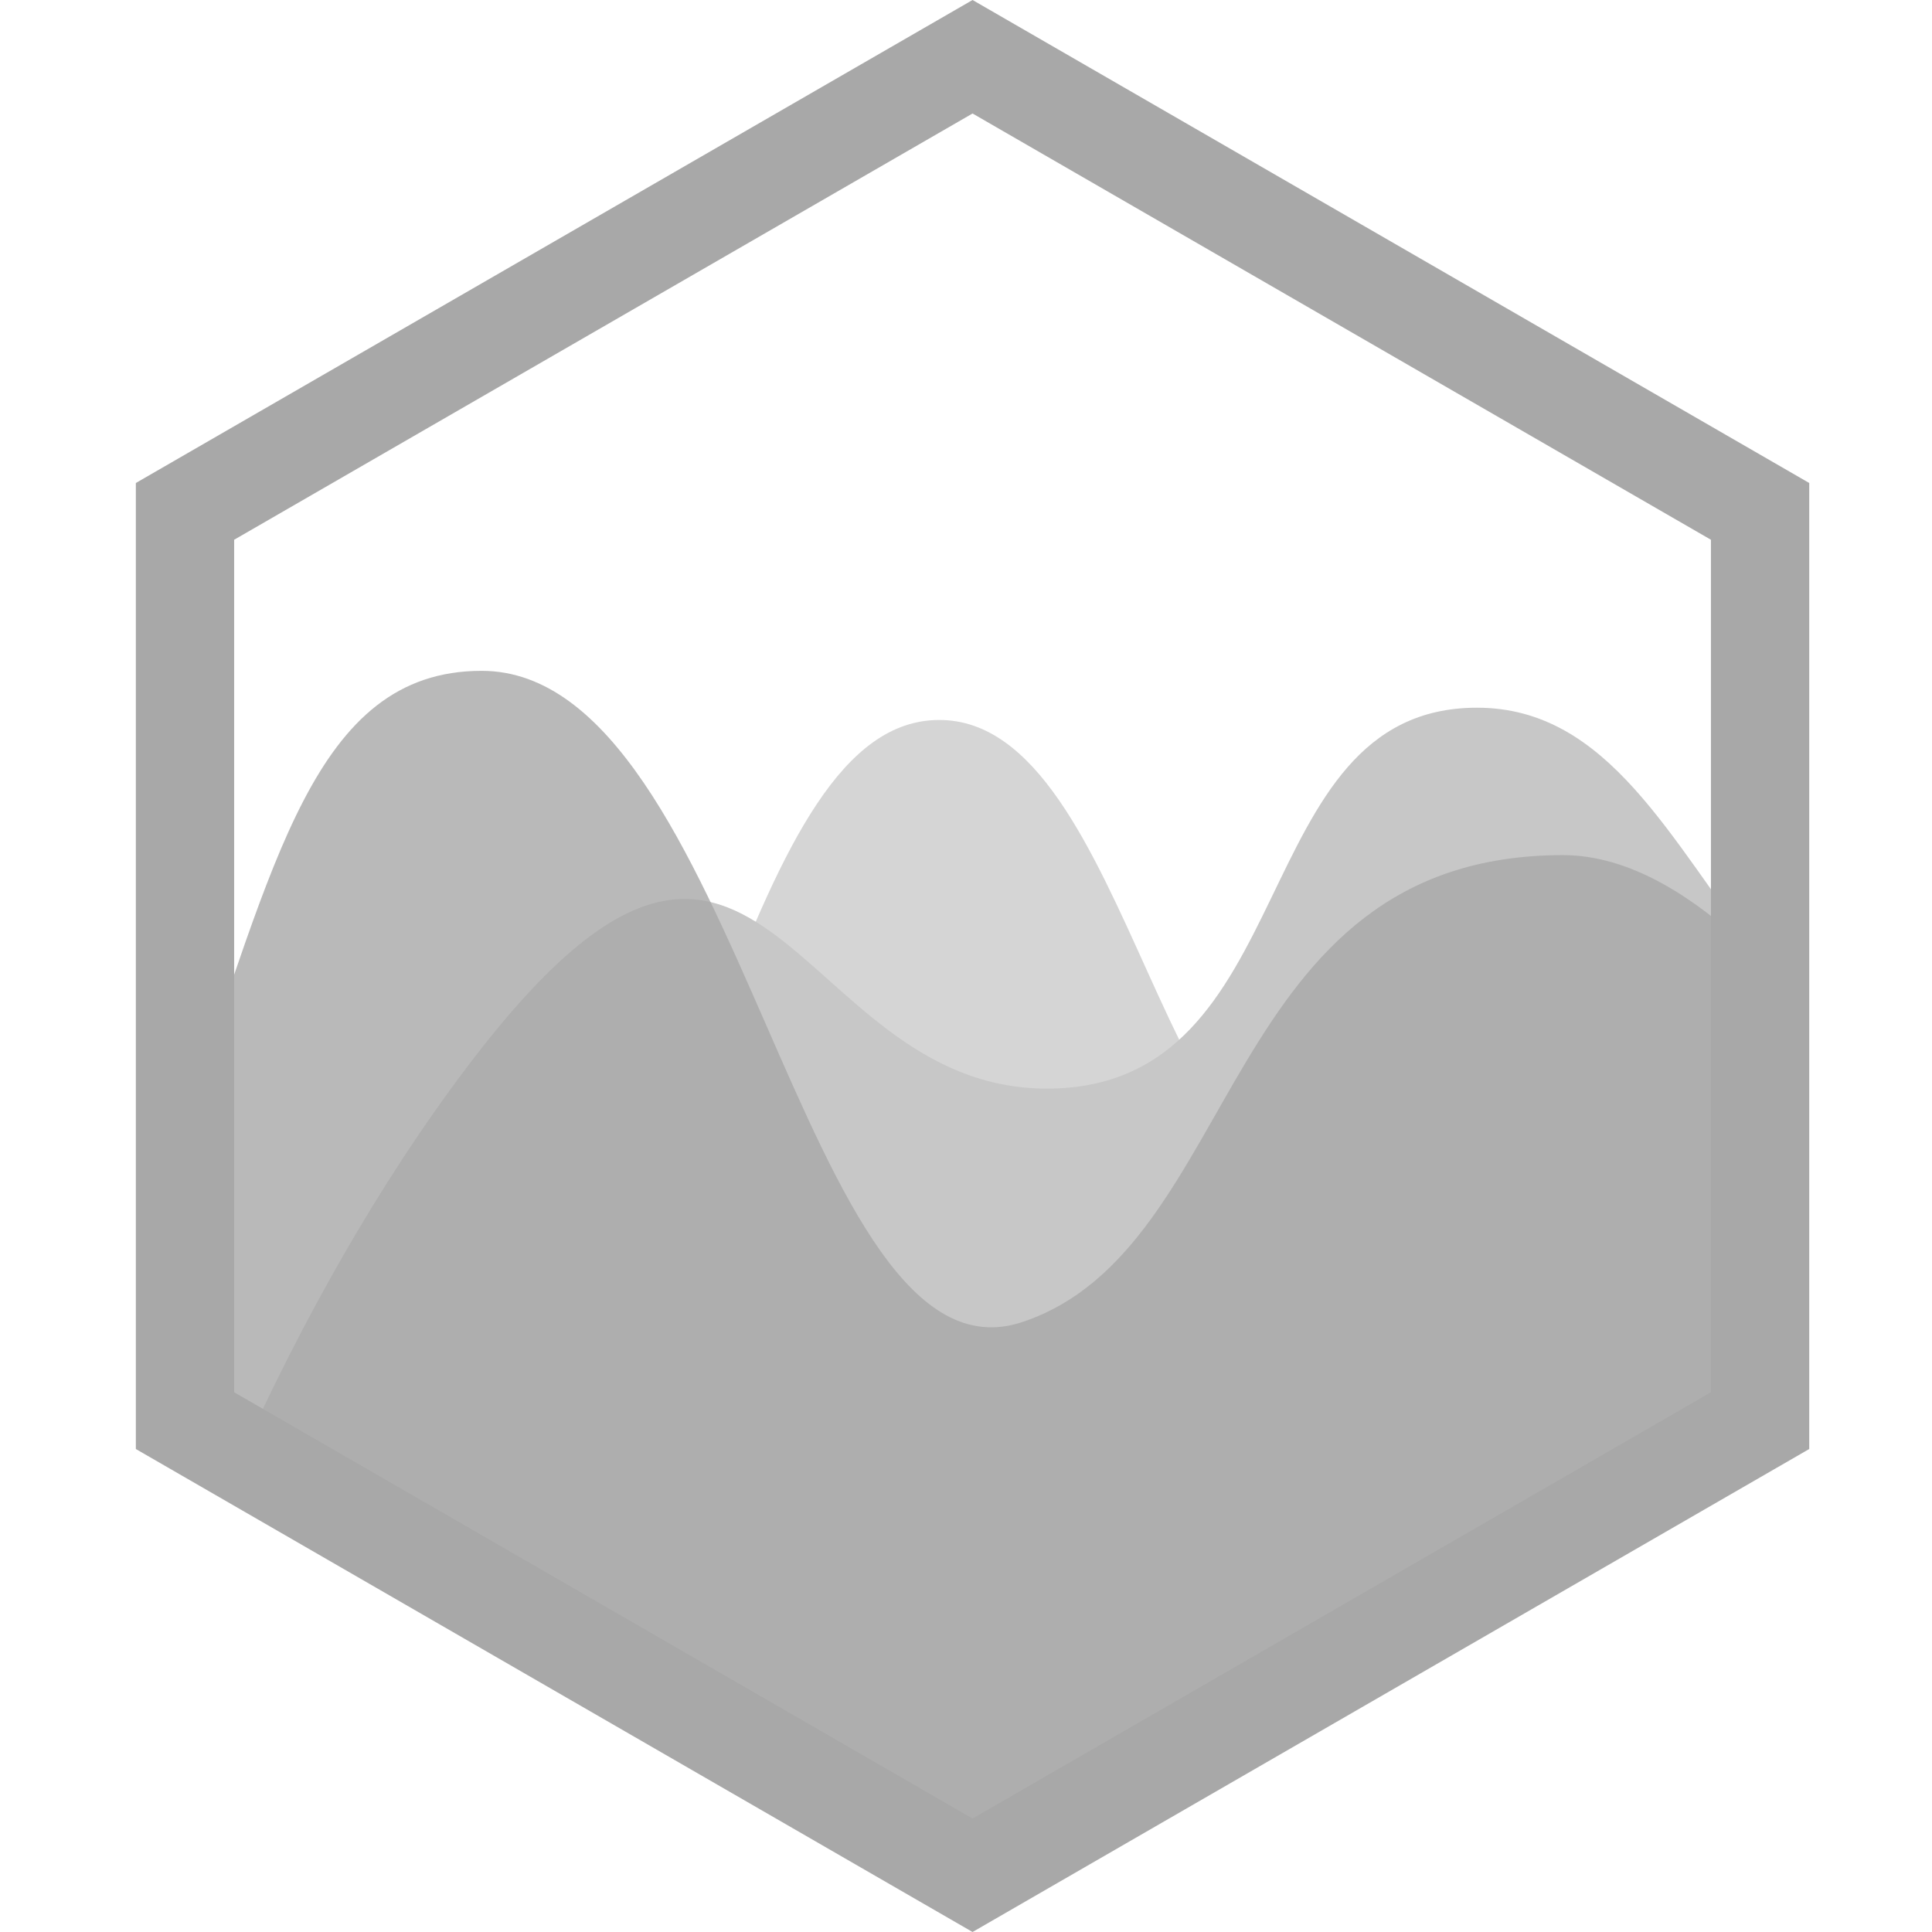
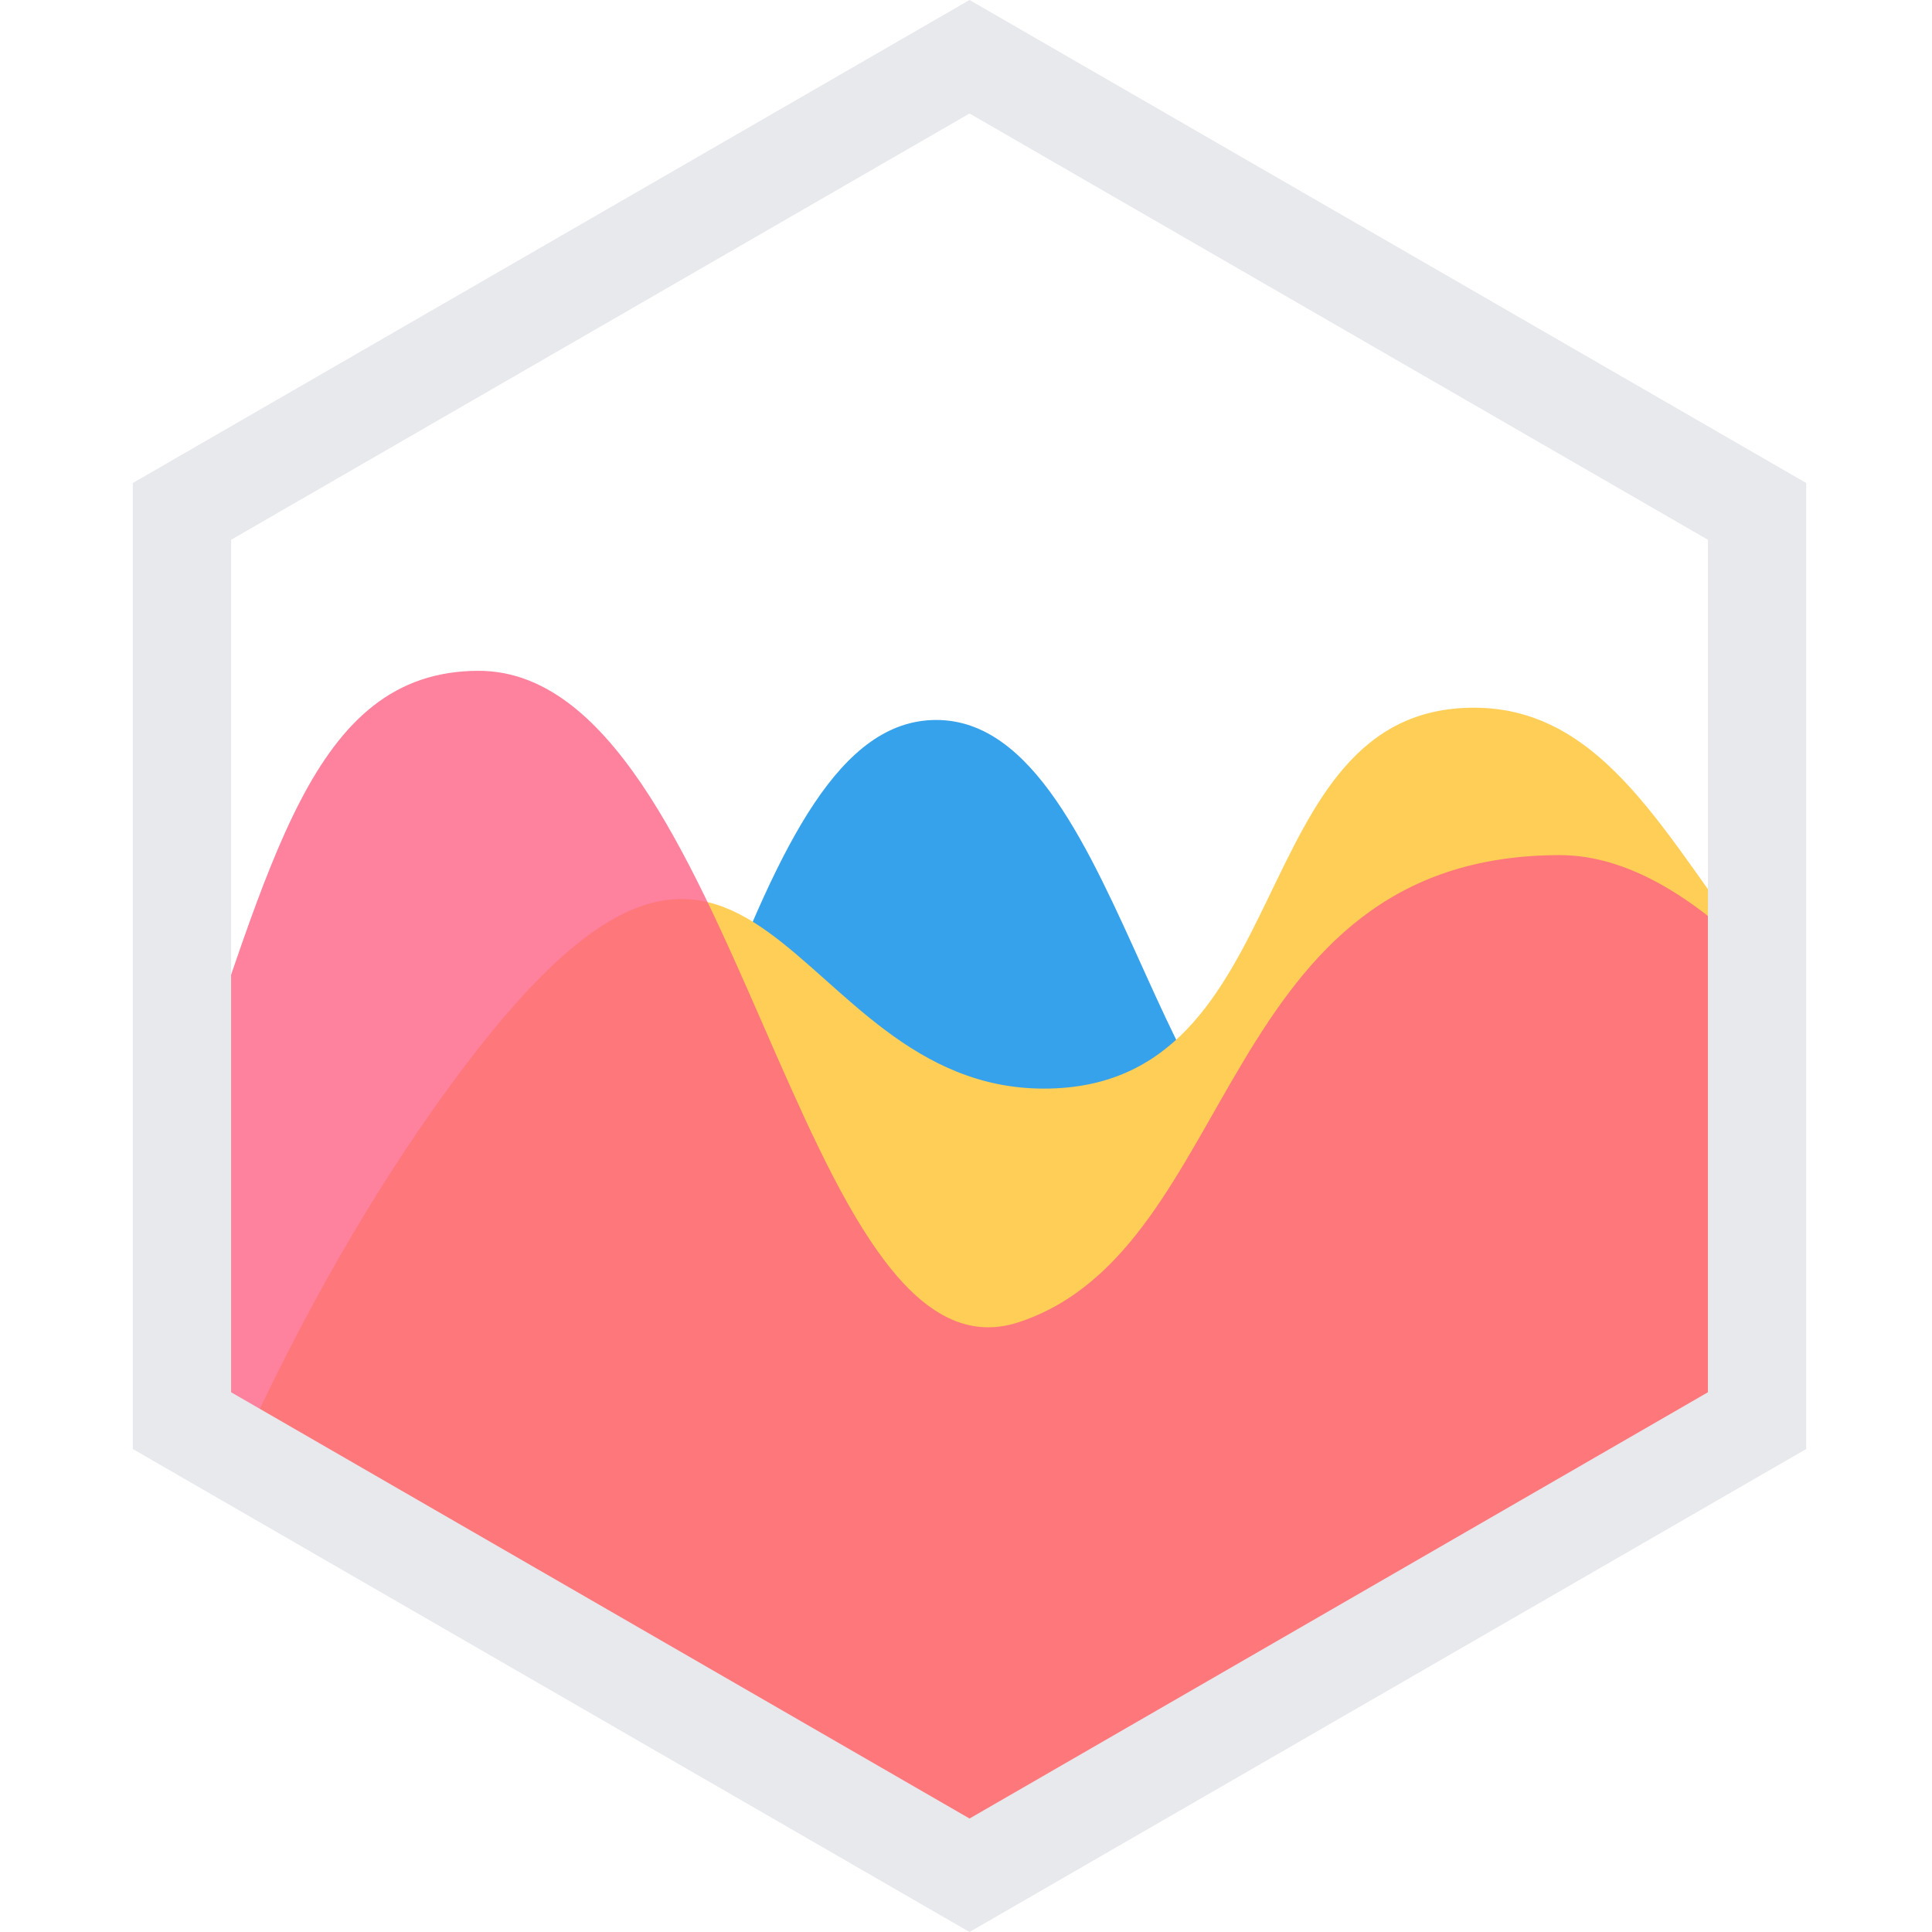
<svg xmlns="http://www.w3.org/2000/svg" width="128" height="128" viewBox="0 0 128 128" fill="none">
-   <path d="M116.65 64.445C98.756 64.796 102.483 76.124 89.872 78.989C77.061 81.899 75.038 47.7 62.23 47.7C49.421 47.7 46.583 80.921 30.544 103.727L30.086 104.373L64.474 124.223L116.65 94.102V64.445Z" fill="#D5D5D5" />
-   <path d="M116.65 63.414C110.66 55.726 106.597 46.887 97.855 46.887C82.385 46.887 86.456 72.123 69.359 72.123C52.261 72.123 50.463 44.978 31.093 70.495C24.922 78.626 19.953 87.691 16.051 96.27L64.474 124.224L116.65 94.103V63.414Z" fill="#C7C7C7" />
-   <path opacity="0.8" d="M12.297 73.867C18.167 57.61 20.701 44.444 31.908 44.444C49.005 44.444 53.074 92.475 67.731 87.589C82.386 82.705 80.757 56.654 103.554 56.654C107.894 56.654 112.324 59.312 116.651 63.612V94.102L64.475 124.223L12.298 94.102L12.297 73.867Z" fill="#A8A8A8" />
-   <path d="M64.434 128L9 96.001V32L64.434 0L119.867 32V96L64.434 128ZM15.513 92.241L64.434 120.482L113.354 92.241V35.76L64.434 7.519L15.513 35.76V92.241Z" fill="#A8A8A8" />
+   <path d="M116.45 64.445C98.556 64.796 102.283 76.124 89.672 78.989C76.861 81.899 74.838 47.7 62.03 47.7C49.221 47.7 46.383 80.921 30.344 103.727L29.886 104.373L64.274 124.223L116.45 94.102V64.445Z" fill="#36A2EB" />
+   <path d="M116.45 63.414C110.46 55.726 106.397 46.887 97.655 46.887C82.186 46.887 86.256 72.123 69.159 72.123C52.061 72.123 50.263 44.978 30.894 70.495C24.722 78.626 19.754 87.691 15.851 96.27L64.274 124.224L116.45 94.103V63.414Z" fill="#FFCE56" />
+   <path opacity="0.8" d="M12.097 73.867C17.967 57.61 20.501 44.444 31.708 44.444C48.805 44.444 52.874 92.475 67.531 87.589C82.186 82.705 80.557 56.654 103.354 56.654C107.694 56.654 112.124 59.312 116.451 63.612V94.102L64.275 124.223L12.098 94.102L12.097 73.867Z" fill="#FE6184" />
+   <path d="M64.234 128L8.8 96.001V32L64.234 0L119.667 32V96L64.234 128ZM15.313 92.241L64.234 120.482L113.154 92.241V35.76L64.234 7.519L15.313 35.76V92.241Z" fill="#E7E9ED" />
</svg>
